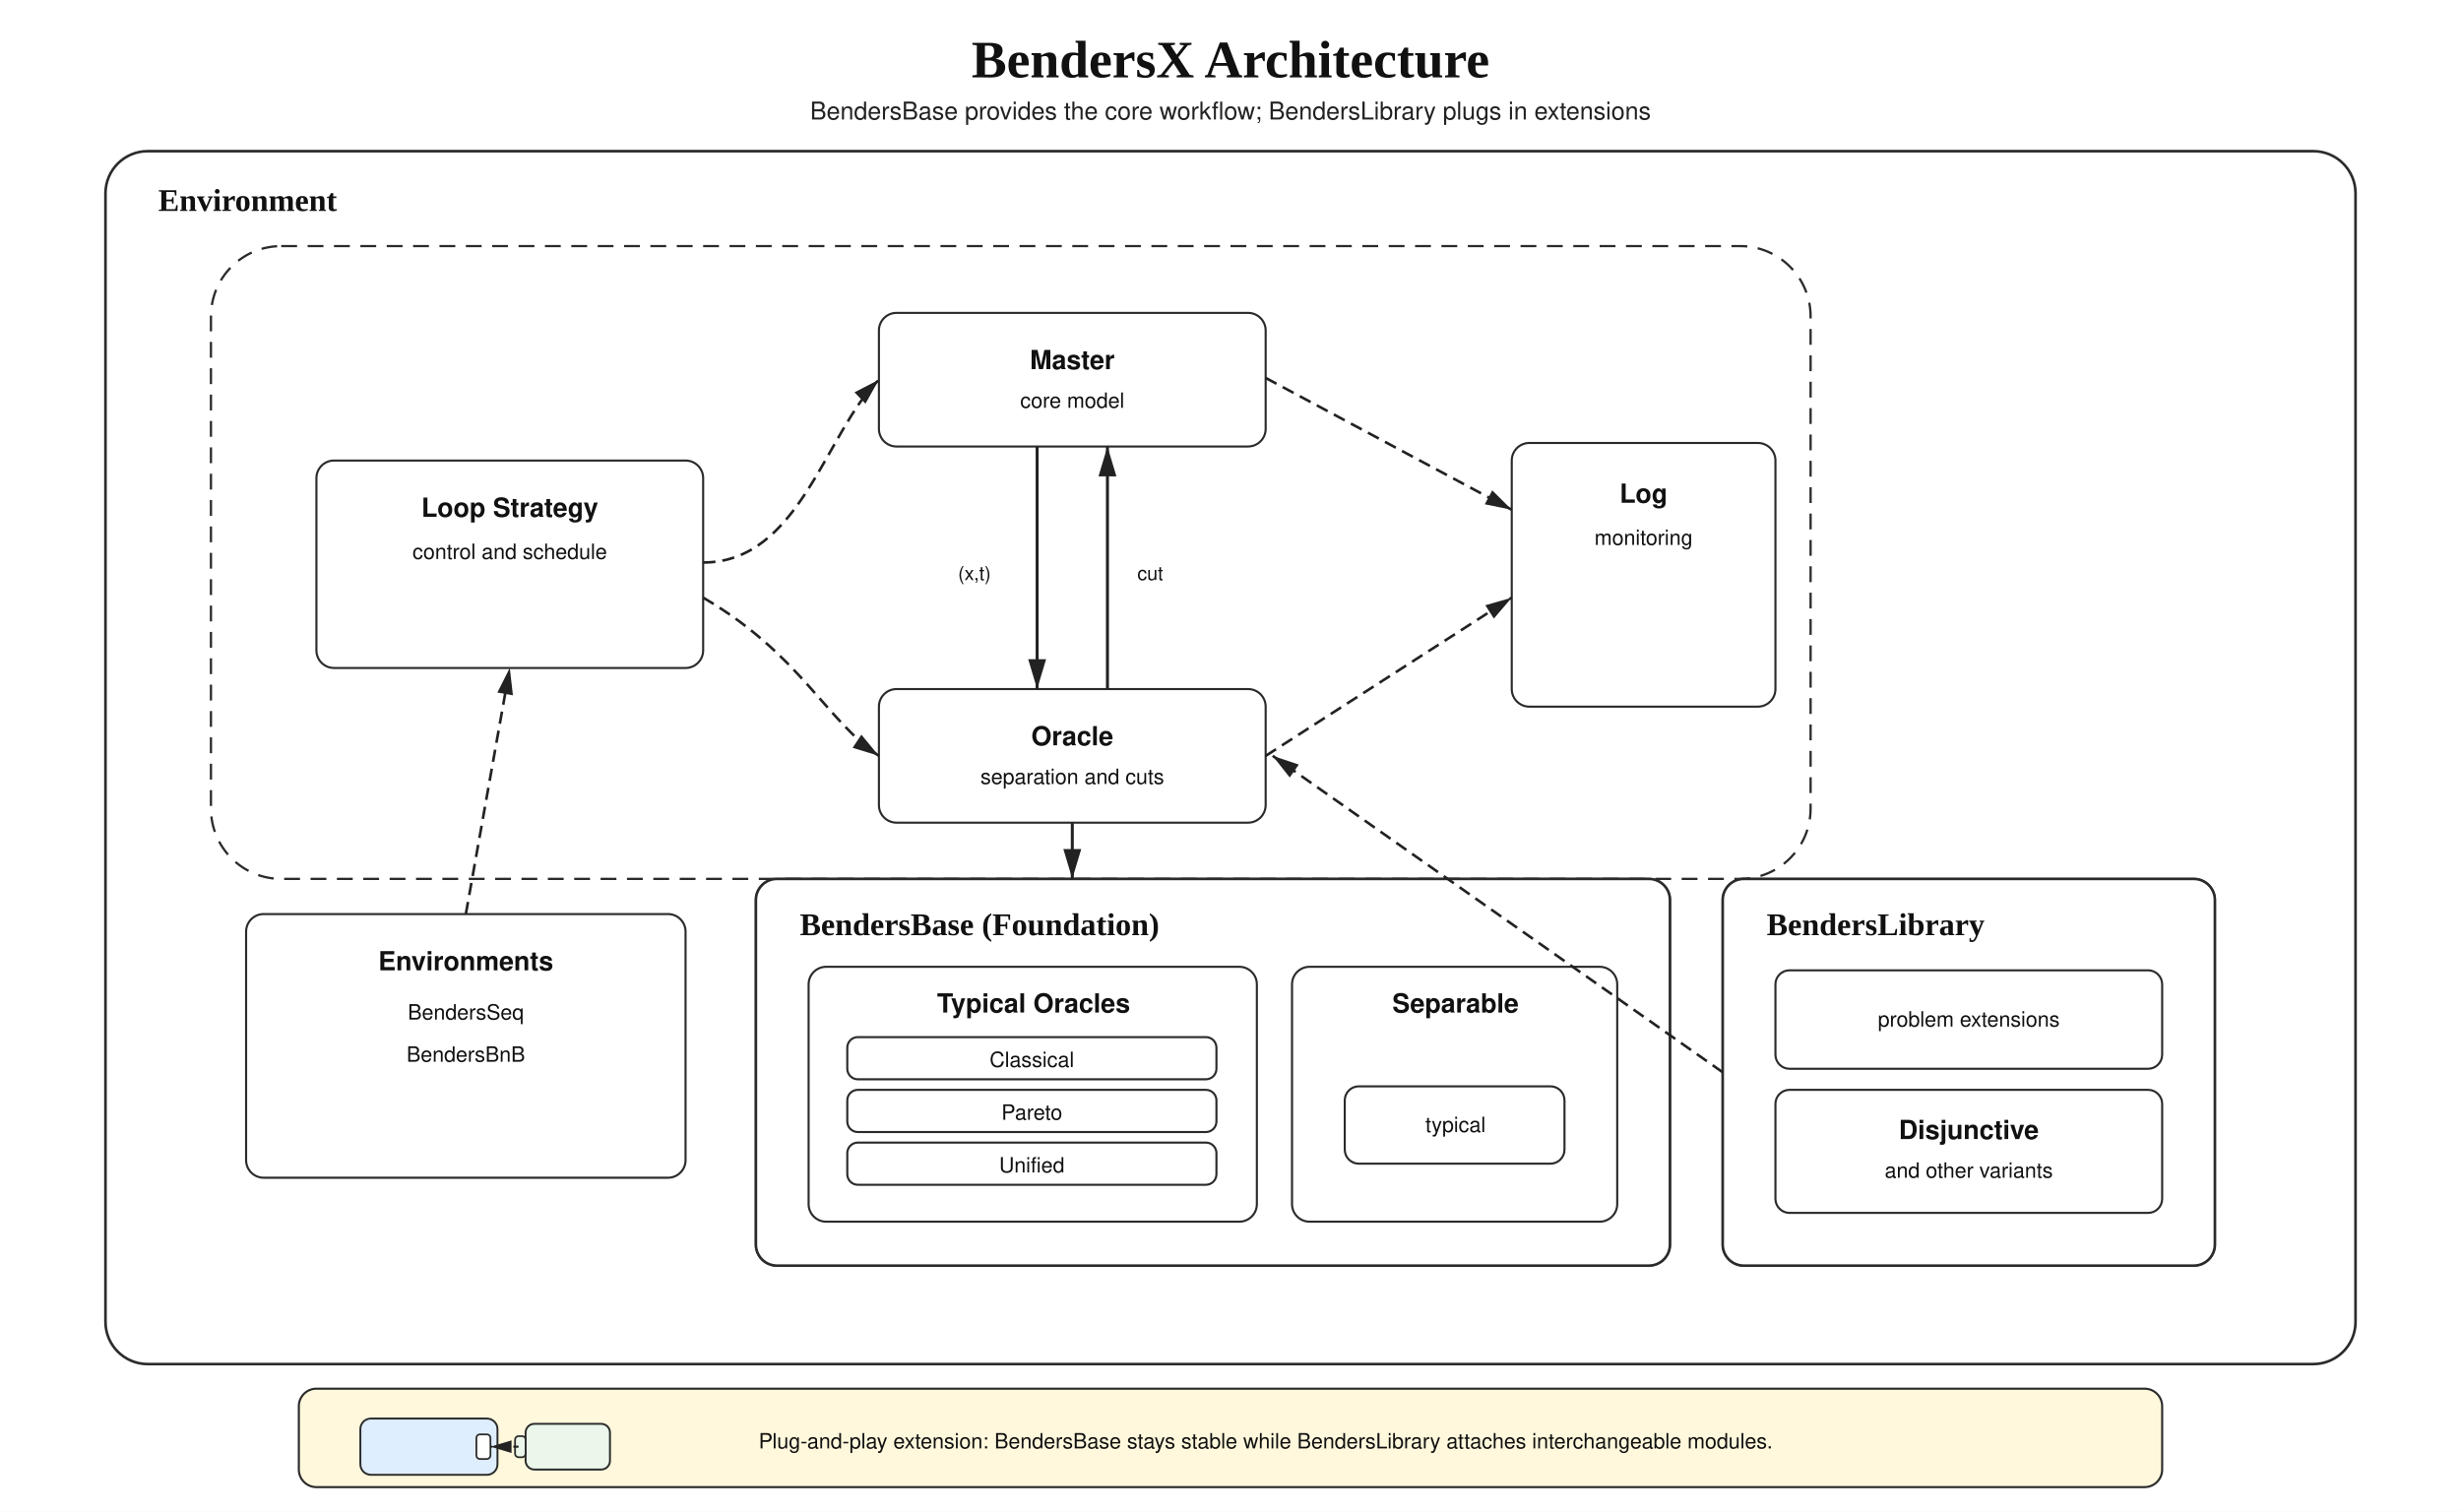
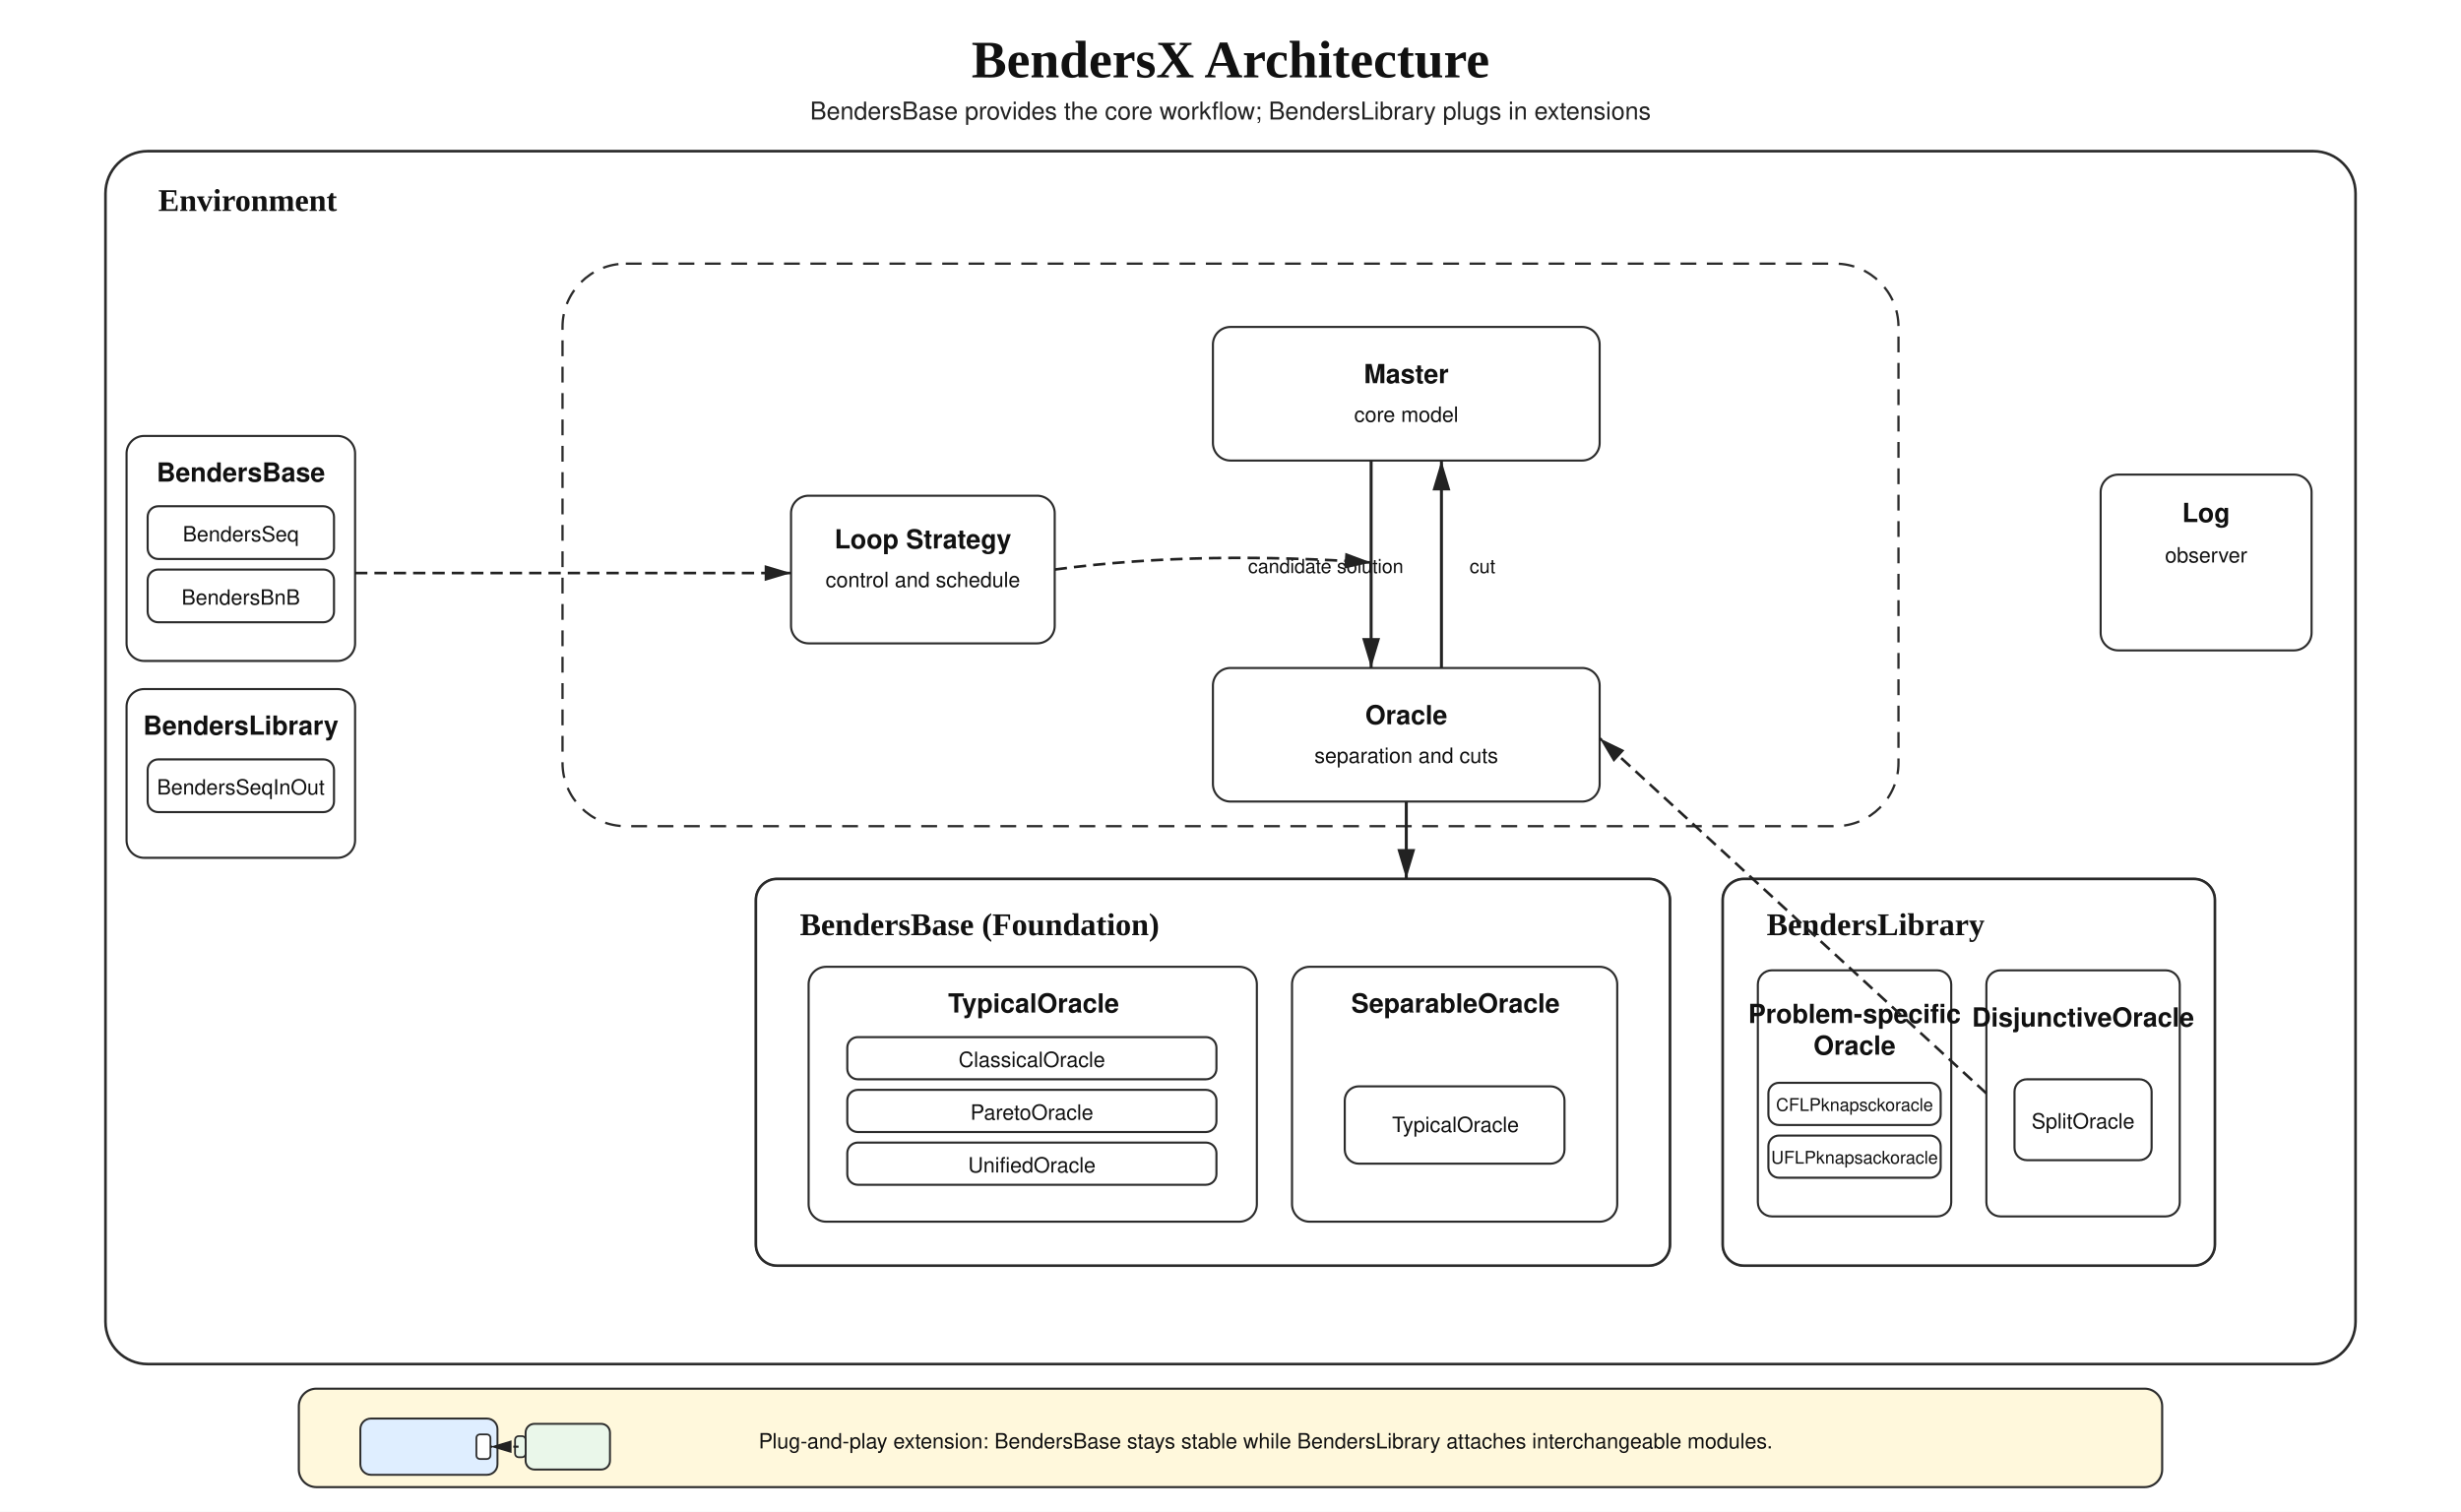
<svg xmlns="http://www.w3.org/2000/svg" width="1400" height="860" viewBox="0 0 1400 860">
  <defs>
    <style>
      .title { font-family: "Times New Roman", Times, serif; font-size: 30px; font-weight: 700; fill: #111; }
      .subtitle { font-family: "Helvetica", Arial, sans-serif; font-size: 14px; fill: #222; }
      .cluster-title { font-family: "Times New Roman", Times, serif; font-size: 18px; font-weight: 700; fill: #111; }
      .box-title { font-family: "Helvetica", Arial, sans-serif; font-size: 15px; font-weight: 700; fill: #111; }
      .box-text { font-family: "Helvetica", Arial, sans-serif; font-size: 12px; fill: #111; }
      .label { font-family: "Helvetica", Arial, sans-serif; font-size: 11px; fill: #111; }
      .outer { fill: #fff; stroke: #2b2b2b; stroke-width: 1.5; }
      .loop { fill: #fff; stroke: #2b2b2b; stroke-width: 1.3; stroke-dasharray: 9 6; }
      .base { fill: #dfeeff; stroke: #2b2b2b; stroke-width: 1.2; }
      .ext { fill: #eaf7ea; stroke: #2b2b2b; stroke-width: 1.2; }
      .box { fill: #fff; stroke: #2b2b2b; stroke-width: 1.2; }
      .band { fill: #fff8dc; stroke: #2b2b2b; stroke-width: 1.2; }
      .arrow { stroke: #222; stroke-width: 1.7; fill: none; marker-end: url(#arrow); }
      .arrow-dashed { stroke: #222; stroke-width: 1.5; fill: none; stroke-dasharray: 7 4; marker-end: url(#arrow); }
    </style>
    <marker id="arrow" markerWidth="10" markerHeight="10" refX="10" refY="3" orient="auto" markerUnits="strokeWidth">
      <path d="M0,0 L10,3 L0,6 Z" fill="#222" />
    </marker>
  </defs>
  <rect x="0" y="0" width="1400" height="860" fill="#fff" />
  <text x="700" y="44" text-anchor="middle" class="title">BendersX Architecture</text>
  <text x="700" y="68" text-anchor="middle" class="subtitle">BendersBase provides the core workflow; BendersLibrary plugs in extensions</text>
  <rect x="60" y="86" width="1280" height="690" rx="24" class="outer" />
  <text x="90" y="120" class="cluster-title">Environment</text>
-   <rect x="120" y="140" width="910" height="360" rx="40" class="loop" />
-   <rect x="500" y="178" width="220" height="76" rx="10" class="box" />
-   <text x="610" y="210" text-anchor="middle" class="box-title">Master</text>
-   <text x="610" y="232" text-anchor="middle" class="box-text">core model</text>
-   <rect x="180" y="262" width="220" height="118" rx="10" class="box" />
-   <text x="290" y="294" text-anchor="middle" class="box-title">Loop Strategy</text>
-   <text x="290" y="318" text-anchor="middle" class="box-text">control and schedule</text>
-   <rect x="500" y="392" width="220" height="76" rx="10" class="box" />
-   <text x="610" y="424" text-anchor="middle" class="box-title">Oracle</text>
-   <text x="610" y="446" text-anchor="middle" class="box-text">separation and cuts</text>
-   <rect x="860" y="252" width="150" height="150" rx="10" class="box" />
-   <text x="935" y="286" text-anchor="middle" class="box-title">Log</text>
-   <text x="935" y="310" text-anchor="middle" class="box-text">monitoring</text>
-   <path d="M590,254 L590,392" class="arrow" />
-   <text x="545" y="330" class="label">(x,t)</text>
-   <path d="M630,392 L630,254" class="arrow" />
-   <text x="647" y="330" class="label">cut</text>
-   <path d="M400,320 C455,320 470,245 500,216" class="arrow-dashed" />
-   <path d="M400,340 C455,372 470,410 500,430" class="arrow-dashed" />
-   <path d="M720,215 L860,290" class="arrow-dashed" />
-   <path d="M720,430 L860,340" class="arrow-dashed" />
-   <rect x="140" y="520" width="250" height="150" rx="10" class="box" />
-   <text x="265" y="552" text-anchor="middle" class="box-title">Environments</text>
-   <text x="265" y="580" text-anchor="middle" class="box-text">BendersSeq</text>
-   <text x="265" y="604" text-anchor="middle" class="box-text">BendersBnB</text>
+   <rect x="320" y="150" width="760" height="320" rx="36" class="loop" />
+   <rect x="690" y="186" width="220" height="76" rx="10" class="box" />
+   <text x="800" y="218" text-anchor="middle" class="box-title">Master</text>
+   <text x="800" y="240" text-anchor="middle" class="box-text">core model</text>
+   <rect x="450" y="282" width="150" height="84" rx="10" class="box" />
+   <text x="525" y="312" text-anchor="middle" class="box-title">Loop Strategy</text>
+   <text x="525" y="334" text-anchor="middle" class="box-text">control and schedule</text>
+   <rect x="690" y="380" width="220" height="76" rx="10" class="box" />
+   <text x="800" y="412" text-anchor="middle" class="box-title">Oracle</text>
+   <text x="800" y="434" text-anchor="middle" class="box-text">separation and cuts</text>
+   <rect x="1195" y="270" width="120" height="100" rx="10" class="box" />
+   <text x="1255" y="297" text-anchor="middle" class="box-title">Log</text>
+   <text x="1255" y="320" text-anchor="middle" class="box-text">observer</text>
+   <path d="M780,262 L780,380" class="arrow" />
+   <text x="710" y="326" class="label">candidate solution</text>
+   <path d="M820,380 L820,262" class="arrow" />
+   <text x="836" y="326" class="label">cut</text>
+   <path d="M600,324 C660,316 720,316 780,320" class="arrow-dashed" />
+   <rect x="72" y="248" width="130" height="128" rx="10" class="box" />
+   <text x="137" y="274" text-anchor="middle" class="box-title">BendersBase</text>
+   <rect x="84" y="288" width="106" height="30" rx="6" class="box" />
+   <text x="137" y="308" text-anchor="middle" class="box-text">BendersSeq</text>
+   <rect x="84" y="324" width="106" height="30" rx="6" class="box" />
+   <text x="137" y="344" text-anchor="middle" class="box-text">BendersBnB</text>
+   <rect x="72" y="392" width="130" height="96" rx="10" class="box" />
+   <text x="137" y="418" text-anchor="middle" class="box-title">BendersLibrary</text>
+   <rect x="84" y="432" width="106" height="30" rx="6" class="box" />
+   <text x="137" y="452" text-anchor="middle" class="box-text">BendersSeqInOut</text>
  <rect x="430" y="500" width="520" height="220" rx="12" class="base" opacity="0.84" />
  <rect x="430" y="500" width="520" height="220" rx="12" class="outer" fill="none" />
  <text x="455" y="532" class="cluster-title">BendersBase (Foundation)</text>
  <rect x="460" y="550" width="255" height="145" rx="10" class="box" />
-   <text x="588" y="576" text-anchor="middle" class="box-title">Typical Oracles</text>
+   <text x="588" y="576" text-anchor="middle" class="box-title">TypicalOracle</text>
  <rect x="482" y="590" width="210" height="24" rx="6" class="box" />
-   <text x="587" y="607" text-anchor="middle" class="box-text">Classical</text>
+   <text x="587" y="607" text-anchor="middle" class="box-text">ClassicalOracle</text>
  <rect x="482" y="620" width="210" height="24" rx="6" class="box" />
-   <text x="587" y="637" text-anchor="middle" class="box-text">Pareto</text>
+   <text x="587" y="637" text-anchor="middle" class="box-text">ParetoOracle</text>
  <rect x="482" y="650" width="210" height="24" rx="6" class="box" />
-   <text x="587" y="667" text-anchor="middle" class="box-text">Unified</text>
+   <text x="587" y="667" text-anchor="middle" class="box-text">UnifiedOracle</text>
  <rect x="735" y="550" width="185" height="145" rx="10" class="box" />
-   <text x="828" y="576" text-anchor="middle" class="box-title">Separable</text>
+   <text x="828" y="576" text-anchor="middle" class="box-title">SeparableOracle</text>
  <rect x="765" y="618" width="125" height="44" rx="8" class="box" />
-   <text x="828" y="644" text-anchor="middle" class="box-text">typical</text>
+   <text x="828" y="644" text-anchor="middle" class="box-text">TypicalOracle</text>
  <rect x="980" y="500" width="280" height="220" rx="12" class="ext" opacity="0.84" />
  <rect x="980" y="500" width="280" height="220" rx="12" class="outer" fill="none" />
  <text x="1005" y="532" class="cluster-title">BendersLibrary</text>
-   <rect x="1010" y="552" width="220" height="56" rx="8" class="box" />
-   <text x="1120" y="584" text-anchor="middle" class="box-text">problem extensions</text>
-   <rect x="1010" y="620" width="220" height="70" rx="8" class="box" />
-   <text x="1120" y="648" text-anchor="middle" class="box-title">Disjunctive</text>
-   <text x="1120" y="670" text-anchor="middle" class="box-text">and other variants</text>
-   <path d="M265,520 L290,380" class="arrow-dashed" />
-   <path d="M610,468 L610,500" class="arrow" />
-   <path d="M980,610 L724,430" class="arrow-dashed" />
+   <rect x="1000" y="552" width="110" height="140" rx="8" class="box" />
+   <text x="1055" y="582" text-anchor="middle" class="box-title">Problem-specific</text>
+   <text x="1055" y="600" text-anchor="middle" class="box-title">Oracle</text>
+   <rect x="1006" y="616" width="98" height="24" rx="6" class="box" />
+   <text x="1055" y="632" text-anchor="middle" class="label" style="font-size:10px;">CFLPknapsckoracle</text>
+   <rect x="1006" y="646" width="98" height="24" rx="6" class="box" />
+   <text x="1055" y="662" text-anchor="middle" class="label" style="font-size:10px;">UFLPknapsackoracle</text>
+   <rect x="1130" y="552" width="110" height="140" rx="8" class="box" />
+   <text x="1185" y="584" text-anchor="middle" class="box-title">DisjunctiveOracle</text>
+   <rect x="1146" y="614" width="78" height="46" rx="7" class="box" />
+   <text x="1185" y="642" text-anchor="middle" class="box-text">SplitOracle</text>
+   <path d="M202,326 L450,326" class="arrow-dashed" />
+   <path d="M800,456 L800,500" class="arrow" />
+   <path d="M1130,622 L910,420" class="arrow-dashed" />
  <rect x="170" y="790" width="1060" height="56" rx="10" class="band" />
  <g transform="translate(205,799)">
    <rect x="0" y="8" width="78" height="32" rx="6" fill="#dfeeff" stroke="#2b2b2b" stroke-width="1.1" />
    <rect x="66" y="17" width="8" height="14" rx="2" fill="#fff" stroke="#2b2b2b" stroke-width="1.0" />
    <rect x="94" y="11" width="48" height="26" rx="5" fill="#eaf7ea" stroke="#2b2b2b" stroke-width="1.1" />
    <rect x="88" y="18" width="6" height="12" rx="2" fill="#eaf7ea" stroke="#2b2b2b" stroke-width="1.0" />
    <path d="M90,24 L74,24" stroke="#222" stroke-width="1.2" stroke-dasharray="3 2" fill="none" marker-end="url(#arrow)" />
  </g>
  <text x="720" y="824" text-anchor="middle" class="box-text">Plug-and-play extension: BendersBase stays stable while BendersLibrary attaches interchangeable modules.</text>
</svg>
